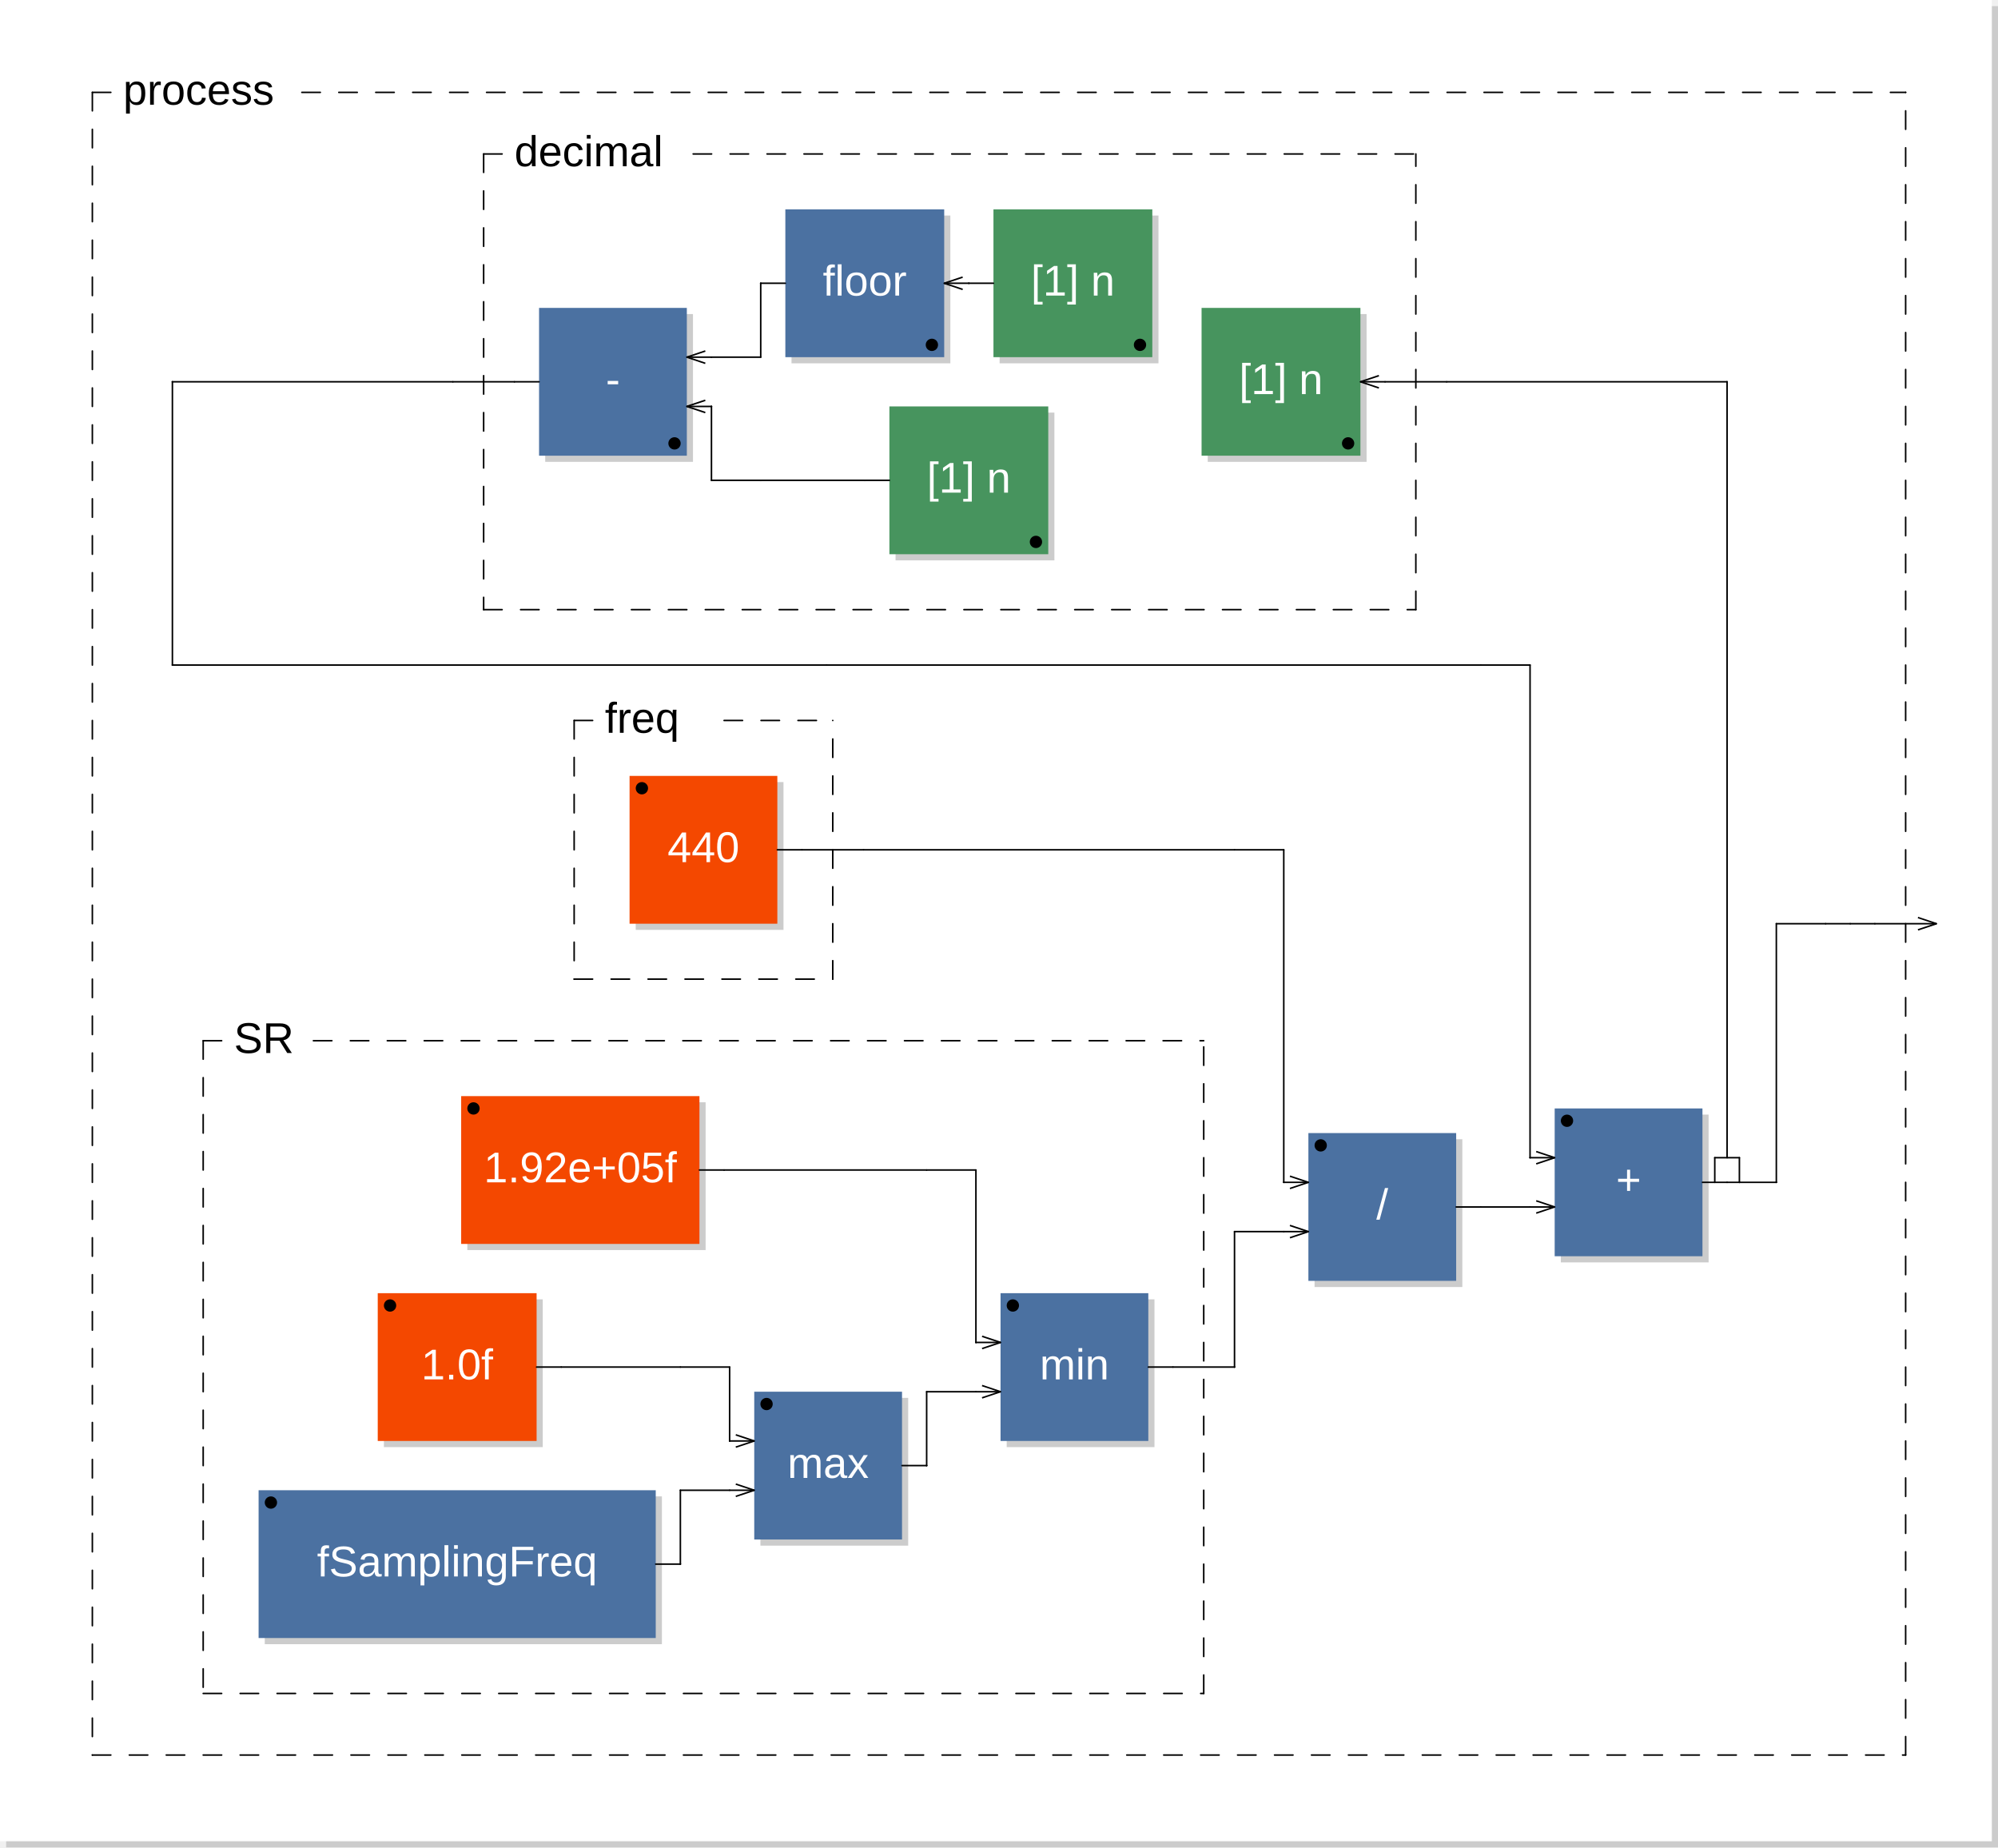
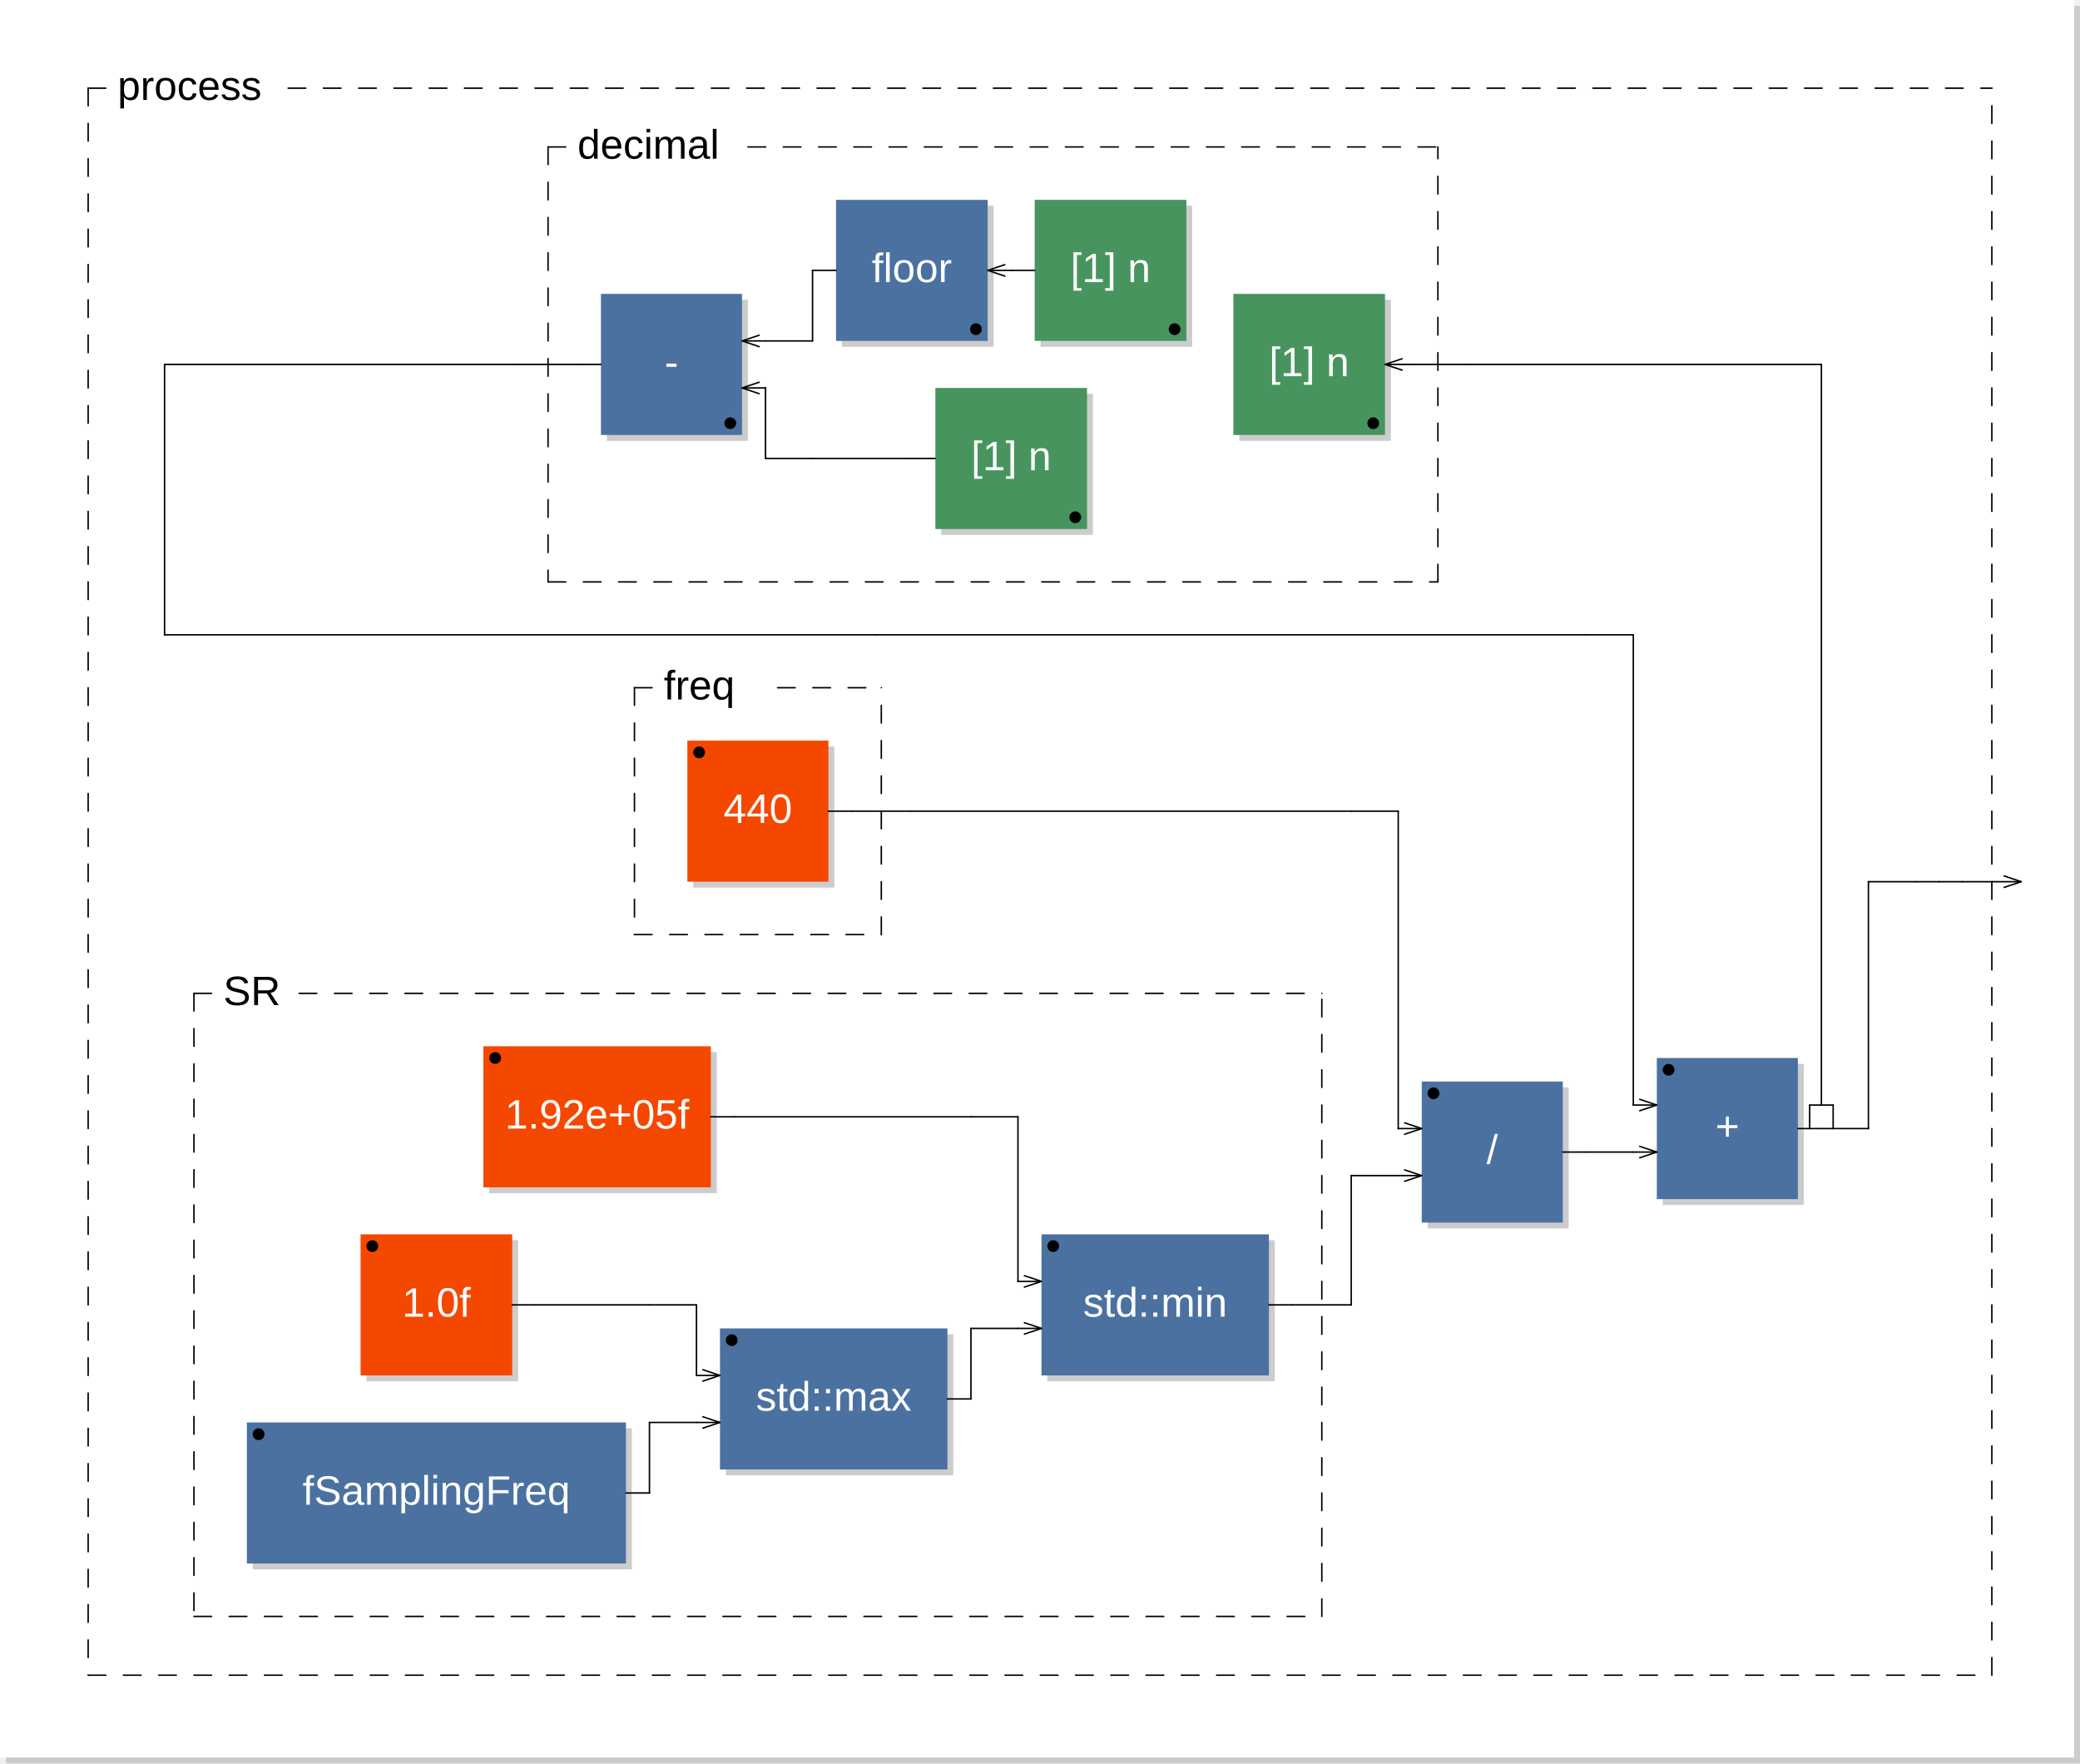
- <svg xmlns="http://www.w3.org/2000/svg" viewBox="0 0 324.5 300" width="162.25mm" height="150mm" version="1.1">
-   <rect x="1" y="1" width="323.5" height="299" rx="0" ry="0" style="stroke:none;fill:#cccccc;" />
-   <rect x="0" y="0" width="323.5" height="299" rx="0" ry="0" style="stroke:none;fill:#ffffff;" />
+ <svg xmlns="http://www.w3.org/2000/svg" viewBox="0 0 353.9 300" width="176.95mm" height="150mm" version="1.1">
+   <rect x="1" y="1" width="352.9" height="299" rx="0" ry="0" style="stroke:none;fill:#cccccc;" />
+   <rect x="0" y="0" width="352.9" height="299" rx="0" ry="0" style="stroke:none;fill:#ffffff;" />
  <text x="10" y="7" font-family="Arial" font-size="7" />
-   <rect x="103.25" y="127" width="24" height="24" rx="0" ry="0" style="stroke:none;fill:#cccccc;" />
-   <rect x="102.25" y="126" width="24" height="24" rx="0" ry="0" style="stroke:none;fill:#f44800;" />
-   <text x="114.25" y="140" font-family="Arial" font-size="7" text-anchor="middle" fill="#FFFFFF">440</text>
-   <circle cx="104.25" cy="128" r="1" />
-   <line x1="93.25" y1="117" x2="93.25" y2="159" style="stroke: black; stroke-linecap:round; stroke-width:0.25; stroke-dasharray:3,3;" />
-   <line x1="93.25" y1="159" x2="135.25" y2="159" style="stroke: black; stroke-linecap:round; stroke-width:0.25; stroke-dasharray:3,3;" />
-   <line x1="135.25" y1="159" x2="135.25" y2="117" style="stroke: black; stroke-linecap:round; stroke-width:0.25; stroke-dasharray:3,3;" />
-   <line x1="93.25" y1="117" x2="98.25" y2="117" style="stroke: black; stroke-linecap:round; stroke-width:0.25; stroke-dasharray:3,3;" />
-   <line x1="117.6" y1="117" x2="135.25" y2="117" style="stroke: black; stroke-linecap:round; stroke-width:0.25; stroke-dasharray:3,3;" />
-   <text x="98.25" y="119" font-family="Arial" font-size="7">freq</text>
-   <rect x="75.9" y="179" width="38.7" height="24" rx="0" ry="0" style="stroke:none;fill:#cccccc;" />
-   <rect x="74.9" y="178" width="38.7" height="24" rx="0" ry="0" style="stroke:none;fill:#f44800;" />
-   <text x="94.25" y="192" font-family="Arial" font-size="7" text-anchor="middle" fill="#FFFFFF">1.92e+05f</text>
-   <circle cx="76.9" cy="180" r="1" />
+   <rect x="117.95" y="127" width="24" height="24" rx="0" ry="0" style="stroke:none;fill:#cccccc;" />
+   <rect x="116.95" y="126" width="24" height="24" rx="0" ry="0" style="stroke:none;fill:#f44800;" />
+   <text x="128.95" y="140" font-family="Arial" font-size="7" text-anchor="middle" fill="#FFFFFF">440</text>
+   <circle cx="118.95" cy="128" r="1" />
+   <line x1="107.95" y1="117" x2="107.95" y2="159" style="stroke: black; stroke-linecap:round; stroke-width:0.25; stroke-dasharray:3,3;" />
+   <line x1="107.95" y1="159" x2="149.95" y2="159" style="stroke: black; stroke-linecap:round; stroke-width:0.25; stroke-dasharray:3,3;" />
+   <line x1="149.95" y1="159" x2="149.95" y2="117" style="stroke: black; stroke-linecap:round; stroke-width:0.25; stroke-dasharray:3,3;" />
+   <line x1="107.95" y1="117" x2="112.95" y2="117" style="stroke: black; stroke-linecap:round; stroke-width:0.25; stroke-dasharray:3,3;" />
+   <line x1="132.3" y1="117" x2="149.95" y2="117" style="stroke: black; stroke-linecap:round; stroke-width:0.25; stroke-dasharray:3,3;" />
+   <text x="112.95" y="119" font-family="Arial" font-size="7">freq</text>
+   <rect x="83.25" y="179" width="38.7" height="24" rx="0" ry="0" style="stroke:none;fill:#cccccc;" />
+   <rect x="82.25" y="178" width="38.7" height="24" rx="0" ry="0" style="stroke:none;fill:#f44800;" />
+   <text x="101.6" y="192" font-family="Arial" font-size="7" text-anchor="middle" fill="#FFFFFF">1.92e+05f</text>
+   <circle cx="84.25" cy="180" r="1" />
  <rect x="62.35" y="211" width="25.8" height="24" rx="0" ry="0" style="stroke:none;fill:#cccccc;" />
  <rect x="61.35" y="210" width="25.8" height="24" rx="0" ry="0" style="stroke:none;fill:#f44800;" />
  <text x="74.25" y="224" font-family="Arial" font-size="7" text-anchor="middle" fill="#FFFFFF">1.0f</text>
  <circle cx="63.35" cy="212" r="1" />
  <rect x="43" y="243" width="64.5" height="24" rx="0" ry="0" style="stroke:none;fill:#cccccc;" />
  <rect x="42" y="242" width="64.5" height="24" rx="0" ry="0" style="stroke:none;fill:#4B71A1;" />
  <text x="74.25" y="256" font-family="Arial" font-size="7" text-anchor="middle" fill="#FFFFFF">fSamplingFreq</text>
  <circle cx="44" cy="244" r="1" />
-   <rect x="123.5" y="227" width="24" height="24" rx="0" ry="0" style="stroke:none;fill:#cccccc;" />
-   <rect x="122.5" y="226" width="24" height="24" rx="0" ry="0" style="stroke:none;fill:#4B71A1;" />
-   <text x="134.5" y="240" font-family="Arial" font-size="7" text-anchor="middle" fill="#FFFFFF">max</text>
+   <rect x="123.5" y="227" width="38.7" height="24" rx="0" ry="0" style="stroke:none;fill:#cccccc;" />
+   <rect x="122.5" y="226" width="38.7" height="24" rx="0" ry="0" style="stroke:none;fill:#4B71A1;" />
+   <text x="141.85" y="240" font-family="Arial" font-size="7" text-anchor="middle" fill="#FFFFFF">std::max</text>
  <circle cx="124.5" cy="228" r="1" />
  <line x1="119.5" y1="233" x2="122.5" y2="234" transform="rotate(0,122.5,234)" style="stroke: black; stroke-width:0.25;" />
  <line x1="119.5" y1="235" x2="122.5" y2="234" transform="rotate(0,122.5,234)" style="stroke: black; stroke-width:0.25;" />
  <line x1="119.5" y1="241" x2="122.5" y2="242" transform="rotate(0,122.5,242)" style="stroke: black; stroke-width:0.25;" />
  <line x1="119.5" y1="243" x2="122.5" y2="242" transform="rotate(0,122.5,242)" style="stroke: black; stroke-width:0.25;" />
-   <rect x="163.5" y="211" width="24" height="24" rx="0" ry="0" style="stroke:none;fill:#cccccc;" />
-   <rect x="162.5" y="210" width="24" height="24" rx="0" ry="0" style="stroke:none;fill:#4B71A1;" />
-   <text x="174.5" y="224" font-family="Arial" font-size="7" text-anchor="middle" fill="#FFFFFF">min</text>
-   <circle cx="164.5" cy="212" r="1" />
-   <line x1="159.5" y1="217" x2="162.5" y2="218" transform="rotate(0,162.5,218)" style="stroke: black; stroke-width:0.25;" />
-   <line x1="159.5" y1="219" x2="162.5" y2="218" transform="rotate(0,162.5,218)" style="stroke: black; stroke-width:0.25;" />
-   <line x1="159.5" y1="225" x2="162.5" y2="226" transform="rotate(0,162.5,226)" style="stroke: black; stroke-width:0.25;" />
-   <line x1="159.5" y1="227" x2="162.5" y2="226" transform="rotate(0,162.5,226)" style="stroke: black; stroke-width:0.25;" />
+   <rect x="178.2" y="211" width="38.7" height="24" rx="0" ry="0" style="stroke:none;fill:#cccccc;" />
+   <rect x="177.2" y="210" width="38.7" height="24" rx="0" ry="0" style="stroke:none;fill:#4B71A1;" />
+   <text x="196.55" y="224" font-family="Arial" font-size="7" text-anchor="middle" fill="#FFFFFF">std::min</text>
+   <circle cx="179.2" cy="212" r="1" />
+   <line x1="174.2" y1="217" x2="177.2" y2="218" transform="rotate(0,177.2,218)" style="stroke: black; stroke-width:0.25;" />
+   <line x1="174.2" y1="219" x2="177.2" y2="218" transform="rotate(0,177.2,218)" style="stroke: black; stroke-width:0.25;" />
+   <line x1="174.2" y1="225" x2="177.2" y2="226" transform="rotate(0,177.2,226)" style="stroke: black; stroke-width:0.25;" />
+   <line x1="174.2" y1="227" x2="177.2" y2="226" transform="rotate(0,177.2,226)" style="stroke: black; stroke-width:0.25;" />
  <line x1="33" y1="169" x2="33" y2="275" style="stroke: black; stroke-linecap:round; stroke-width:0.25; stroke-dasharray:3,3;" />
-   <line x1="33" y1="275" x2="195.5" y2="275" style="stroke: black; stroke-linecap:round; stroke-width:0.25; stroke-dasharray:3,3;" />
-   <line x1="195.5" y1="275" x2="195.5" y2="169" style="stroke: black; stroke-linecap:round; stroke-width:0.25; stroke-dasharray:3,3;" />
+   <line x1="33" y1="275" x2="224.9" y2="275" style="stroke: black; stroke-linecap:round; stroke-width:0.25; stroke-dasharray:3,3;" />
+   <line x1="224.9" y1="275" x2="224.9" y2="169" style="stroke: black; stroke-linecap:round; stroke-width:0.25; stroke-dasharray:3,3;" />
  <line x1="33" y1="169" x2="38" y2="169" style="stroke: black; stroke-linecap:round; stroke-width:0.25; stroke-dasharray:3,3;" />
-   <line x1="50.9" y1="169" x2="195.5" y2="169" style="stroke: black; stroke-linecap:round; stroke-width:0.25; stroke-dasharray:3,3;" />
+   <line x1="50.9" y1="169" x2="224.9" y2="169" style="stroke: black; stroke-linecap:round; stroke-width:0.25; stroke-dasharray:3,3;" />
  <text x="38" y="171" font-family="Arial" font-size="7">SR</text>
-   <rect x="213.5" y="185" width="24" height="24" rx="0" ry="0" style="stroke:none;fill:#cccccc;" />
-   <rect x="212.5" y="184" width="24" height="24" rx="0" ry="0" style="stroke:none;fill:#4B71A1;" />
-   <text x="224.5" y="198" font-family="Arial" font-size="7" text-anchor="middle" fill="#FFFFFF">/</text>
-   <circle cx="214.5" cy="186" r="1" />
-   <line x1="209.5" y1="191" x2="212.5" y2="192" transform="rotate(0,212.5,192)" style="stroke: black; stroke-width:0.25;" />
-   <line x1="209.5" y1="193" x2="212.5" y2="192" transform="rotate(0,212.5,192)" style="stroke: black; stroke-width:0.25;" />
-   <line x1="209.5" y1="199" x2="212.5" y2="200" transform="rotate(0,212.5,200)" style="stroke: black; stroke-width:0.25;" />
-   <line x1="209.5" y1="201" x2="212.5" y2="200" transform="rotate(0,212.5,200)" style="stroke: black; stroke-width:0.25;" />
-   <rect x="253.5" y="181" width="24" height="24" rx="0" ry="0" style="stroke:none;fill:#cccccc;" />
-   <rect x="252.5" y="180" width="24" height="24" rx="0" ry="0" style="stroke:none;fill:#4B71A1;" />
-   <text x="264.5" y="194" font-family="Arial" font-size="7" text-anchor="middle" fill="#FFFFFF">+</text>
-   <circle cx="254.5" cy="182" r="1" />
-   <line x1="249.5" y1="187" x2="252.5" y2="188" transform="rotate(0,252.5,188)" style="stroke: black; stroke-width:0.25;" />
-   <line x1="249.5" y1="189" x2="252.5" y2="188" transform="rotate(0,252.5,188)" style="stroke: black; stroke-width:0.25;" />
-   <line x1="249.5" y1="195" x2="252.5" y2="196" transform="rotate(0,252.5,196)" style="stroke: black; stroke-width:0.25;" />
-   <line x1="249.5" y1="197" x2="252.5" y2="196" transform="rotate(0,252.5,196)" style="stroke: black; stroke-width:0.25;" />
-   <rect x="196.15" y="51" width="25.8" height="24" rx="0" ry="0" style="stroke:none;fill:#cccccc;" />
-   <rect x="195.15" y="50" width="25.8" height="24" rx="0" ry="0" style="stroke:none;fill:#47945E;" />
-   <text x="208.05" y="64" font-family="Arial" font-size="7" text-anchor="middle" fill="#FFFFFF">[1] n</text>
-   <circle cx="218.95" cy="72" r="1" />
-   <line x1="223.95" y1="61" x2="220.95" y2="62" transform="rotate(0,220.95,62)" style="stroke: black; stroke-width:0.25;" />
-   <line x1="223.95" y1="63" x2="220.95" y2="62" transform="rotate(0,220.95,62)" style="stroke: black; stroke-width:0.25;" />
-   <rect x="145.45" y="67" width="25.8" height="24" rx="0" ry="0" style="stroke:none;fill:#cccccc;" />
-   <rect x="144.45" y="66" width="25.8" height="24" rx="0" ry="0" style="stroke:none;fill:#47945E;" />
-   <text x="157.35" y="80" font-family="Arial" font-size="7" text-anchor="middle" fill="#FFFFFF">[1] n</text>
-   <circle cx="168.25" cy="88" r="1" />
-   <rect x="162.35" y="35" width="25.8" height="24" rx="0" ry="0" style="stroke:none;fill:#cccccc;" />
-   <rect x="161.35" y="34" width="25.8" height="24" rx="0" ry="0" style="stroke:none;fill:#47945E;" />
-   <text x="174.25" y="48" font-family="Arial" font-size="7" text-anchor="middle" fill="#FFFFFF">[1] n</text>
-   <circle cx="185.15" cy="56" r="1" />
-   <rect x="128.55" y="35" width="25.8" height="24" rx="0" ry="0" style="stroke:none;fill:#cccccc;" />
-   <rect x="127.55" y="34" width="25.8" height="24" rx="0" ry="0" style="stroke:none;fill:#4B71A1;" />
-   <text x="140.45" y="48" font-family="Arial" font-size="7" text-anchor="middle" fill="#FFFFFF">floor</text>
-   <circle cx="151.35" cy="56" r="1" />
-   <line x1="156.35" y1="45" x2="153.35" y2="46" transform="rotate(0,153.35,46)" style="stroke: black; stroke-width:0.25;" />
-   <line x1="156.35" y1="47" x2="153.35" y2="46" transform="rotate(0,153.35,46)" style="stroke: black; stroke-width:0.25;" />
-   <rect x="88.55" y="51" width="24" height="24" rx="0" ry="0" style="stroke:none;fill:#cccccc;" />
-   <rect x="87.55" y="50" width="24" height="24" rx="0" ry="0" style="stroke:none;fill:#4B71A1;" />
-   <text x="99.55" y="64" font-family="Arial" font-size="7" text-anchor="middle" fill="#FFFFFF">-</text>
-   <circle cx="109.55" cy="72" r="1" />
-   <line x1="114.55" y1="65" x2="111.55" y2="66" transform="rotate(0,111.55,66)" style="stroke: black; stroke-width:0.25;" />
-   <line x1="114.55" y1="67" x2="111.55" y2="66" transform="rotate(0,111.55,66)" style="stroke: black; stroke-width:0.25;" />
-   <line x1="114.55" y1="57" x2="111.55" y2="58" transform="rotate(0,111.55,58)" style="stroke: black; stroke-width:0.25;" />
-   <line x1="114.55" y1="59" x2="111.55" y2="58" transform="rotate(0,111.55,58)" style="stroke: black; stroke-width:0.25;" />
-   <line x1="78.55" y1="25" x2="78.55" y2="99" style="stroke: black; stroke-linecap:round; stroke-width:0.25; stroke-dasharray:3,3;" />
-   <line x1="78.55" y1="99" x2="229.95" y2="99" style="stroke: black; stroke-linecap:round; stroke-width:0.25; stroke-dasharray:3,3;" />
-   <line x1="229.95" y1="99" x2="229.95" y2="25" style="stroke: black; stroke-linecap:round; stroke-width:0.25; stroke-dasharray:3,3;" />
-   <line x1="78.55" y1="25" x2="83.55" y2="25" style="stroke: black; stroke-linecap:round; stroke-width:0.25; stroke-dasharray:3,3;" />
-   <line x1="112.575" y1="25" x2="229.95" y2="25" style="stroke: black; stroke-linecap:round; stroke-width:0.25; stroke-dasharray:3,3;" />
-   <text x="83.55" y="27" font-family="Arial" font-size="7">decimal</text>
-   <line x1="278.5" y1="192" x2="278.5" y2="188" style="stroke:black; stroke-linecap:round; stroke-width:0.25;" />
-   <line x1="278.5" y1="188" x2="282.5" y2="188" style="stroke:black; stroke-linecap:round; stroke-width:0.25;" />
-   <line x1="282.5" y1="188" x2="282.5" y2="192" style="stroke:black; stroke-linecap:round; stroke-width:0.25;" />
+   <rect x="242.9" y="185" width="24" height="24" rx="0" ry="0" style="stroke:none;fill:#cccccc;" />
+   <rect x="241.9" y="184" width="24" height="24" rx="0" ry="0" style="stroke:none;fill:#4B71A1;" />
+   <text x="253.9" y="198" font-family="Arial" font-size="7" text-anchor="middle" fill="#FFFFFF">/</text>
+   <circle cx="243.9" cy="186" r="1" />
+   <line x1="238.9" y1="191" x2="241.9" y2="192" transform="rotate(0,241.9,192)" style="stroke: black; stroke-width:0.25;" />
+   <line x1="238.9" y1="193" x2="241.9" y2="192" transform="rotate(0,241.9,192)" style="stroke: black; stroke-width:0.25;" />
+   <line x1="238.9" y1="199" x2="241.9" y2="200" transform="rotate(0,241.9,200)" style="stroke: black; stroke-width:0.25;" />
+   <line x1="238.9" y1="201" x2="241.9" y2="200" transform="rotate(0,241.9,200)" style="stroke: black; stroke-width:0.25;" />
+   <rect x="282.9" y="181" width="24" height="24" rx="0" ry="0" style="stroke:none;fill:#cccccc;" />
+   <rect x="281.9" y="180" width="24" height="24" rx="0" ry="0" style="stroke:none;fill:#4B71A1;" />
+   <text x="293.9" y="194" font-family="Arial" font-size="7" text-anchor="middle" fill="#FFFFFF">+</text>
+   <circle cx="283.9" cy="182" r="1" />
+   <line x1="278.9" y1="187" x2="281.9" y2="188" transform="rotate(0,281.9,188)" style="stroke: black; stroke-width:0.25;" />
+   <line x1="278.9" y1="189" x2="281.9" y2="188" transform="rotate(0,281.9,188)" style="stroke: black; stroke-width:0.25;" />
+   <line x1="278.9" y1="195" x2="281.9" y2="196" transform="rotate(0,281.9,196)" style="stroke: black; stroke-width:0.25;" />
+   <line x1="278.9" y1="197" x2="281.9" y2="196" transform="rotate(0,281.9,196)" style="stroke: black; stroke-width:0.25;" />
+   <rect x="210.85" y="51" width="25.8" height="24" rx="0" ry="0" style="stroke:none;fill:#cccccc;" />
+   <rect x="209.85" y="50" width="25.8" height="24" rx="0" ry="0" style="stroke:none;fill:#47945E;" />
+   <text x="222.75" y="64" font-family="Arial" font-size="7" text-anchor="middle" fill="#FFFFFF">[1] n</text>
+   <circle cx="233.65" cy="72" r="1" />
+   <line x1="238.65" y1="61" x2="235.65" y2="62" transform="rotate(0,235.65,62)" style="stroke: black; stroke-width:0.25;" />
+   <line x1="238.65" y1="63" x2="235.65" y2="62" transform="rotate(0,235.65,62)" style="stroke: black; stroke-width:0.25;" />
+   <rect x="160.15" y="67" width="25.8" height="24" rx="0" ry="0" style="stroke:none;fill:#cccccc;" />
+   <rect x="159.15" y="66" width="25.8" height="24" rx="0" ry="0" style="stroke:none;fill:#47945E;" />
+   <text x="172.05" y="80" font-family="Arial" font-size="7" text-anchor="middle" fill="#FFFFFF">[1] n</text>
+   <circle cx="182.95" cy="88" r="1" />
+   <rect x="177.05" y="35" width="25.8" height="24" rx="0" ry="0" style="stroke:none;fill:#cccccc;" />
+   <rect x="176.05" y="34" width="25.8" height="24" rx="0" ry="0" style="stroke:none;fill:#47945E;" />
+   <text x="188.95" y="48" font-family="Arial" font-size="7" text-anchor="middle" fill="#FFFFFF">[1] n</text>
+   <circle cx="199.85" cy="56" r="1" />
+   <rect x="143.25" y="35" width="25.8" height="24" rx="0" ry="0" style="stroke:none;fill:#cccccc;" />
+   <rect x="142.25" y="34" width="25.8" height="24" rx="0" ry="0" style="stroke:none;fill:#4B71A1;" />
+   <text x="155.15" y="48" font-family="Arial" font-size="7" text-anchor="middle" fill="#FFFFFF">floor</text>
+   <circle cx="166.05" cy="56" r="1" />
+   <line x1="171.05" y1="45" x2="168.05" y2="46" transform="rotate(0,168.05,46)" style="stroke: black; stroke-width:0.25;" />
+   <line x1="171.05" y1="47" x2="168.05" y2="46" transform="rotate(0,168.05,46)" style="stroke: black; stroke-width:0.25;" />
+   <rect x="103.25" y="51" width="24" height="24" rx="0" ry="0" style="stroke:none;fill:#cccccc;" />
+   <rect x="102.25" y="50" width="24" height="24" rx="0" ry="0" style="stroke:none;fill:#4B71A1;" />
+   <text x="114.25" y="64" font-family="Arial" font-size="7" text-anchor="middle" fill="#FFFFFF">-</text>
+   <circle cx="124.25" cy="72" r="1" />
+   <line x1="129.25" y1="65" x2="126.25" y2="66" transform="rotate(0,126.25,66)" style="stroke: black; stroke-width:0.25;" />
+   <line x1="129.25" y1="67" x2="126.25" y2="66" transform="rotate(0,126.25,66)" style="stroke: black; stroke-width:0.25;" />
+   <line x1="129.25" y1="57" x2="126.25" y2="58" transform="rotate(0,126.25,58)" style="stroke: black; stroke-width:0.25;" />
+   <line x1="129.25" y1="59" x2="126.25" y2="58" transform="rotate(0,126.25,58)" style="stroke: black; stroke-width:0.25;" />
+   <line x1="93.25" y1="25" x2="93.25" y2="99" style="stroke: black; stroke-linecap:round; stroke-width:0.25; stroke-dasharray:3,3;" />
+   <line x1="93.25" y1="99" x2="244.65" y2="99" style="stroke: black; stroke-linecap:round; stroke-width:0.25; stroke-dasharray:3,3;" />
+   <line x1="244.65" y1="99" x2="244.65" y2="25" style="stroke: black; stroke-linecap:round; stroke-width:0.25; stroke-dasharray:3,3;" />
+   <line x1="93.25" y1="25" x2="98.25" y2="25" style="stroke: black; stroke-linecap:round; stroke-width:0.25; stroke-dasharray:3,3;" />
+   <line x1="127.275" y1="25" x2="244.65" y2="25" style="stroke: black; stroke-linecap:round; stroke-width:0.25; stroke-dasharray:3,3;" />
+   <text x="98.25" y="27" font-family="Arial" font-size="7">decimal</text>
+   <line x1="307.9" y1="192" x2="307.9" y2="188" style="stroke:black; stroke-linecap:round; stroke-width:0.25;" />
+   <line x1="307.9" y1="188" x2="311.9" y2="188" style="stroke:black; stroke-linecap:round; stroke-width:0.25;" />
+   <line x1="311.9" y1="188" x2="311.9" y2="192" style="stroke:black; stroke-linecap:round; stroke-width:0.25;" />
  <line x1="15" y1="15" x2="15" y2="285" style="stroke: black; stroke-linecap:round; stroke-width:0.25; stroke-dasharray:3,3;" />
-   <line x1="15" y1="285" x2="309.5" y2="285" style="stroke: black; stroke-linecap:round; stroke-width:0.25; stroke-dasharray:3,3;" />
-   <line x1="309.5" y1="285" x2="309.5" y2="15" style="stroke: black; stroke-linecap:round; stroke-width:0.25; stroke-dasharray:3,3;" />
+   <line x1="15" y1="285" x2="338.9" y2="285" style="stroke: black; stroke-linecap:round; stroke-width:0.25; stroke-dasharray:3,3;" />
+   <line x1="338.9" y1="285" x2="338.9" y2="15" style="stroke: black; stroke-linecap:round; stroke-width:0.25; stroke-dasharray:3,3;" />
  <line x1="15" y1="15" x2="20" y2="15" style="stroke: black; stroke-linecap:round; stroke-width:0.25; stroke-dasharray:3,3;" />
-   <line x1="49.025" y1="15" x2="309.5" y2="15" style="stroke: black; stroke-linecap:round; stroke-width:0.25; stroke-dasharray:3,3;" />
+   <line x1="49.025" y1="15" x2="338.9" y2="15" style="stroke: black; stroke-linecap:round; stroke-width:0.25; stroke-dasharray:3,3;" />
  <text x="20" y="17" font-family="Arial" font-size="7">process</text>
-   <line x1="311.5" y1="149" x2="314.5" y2="150" transform="rotate(0,314.5,150)" style="stroke: black; stroke-width:0.25;" />
-   <line x1="311.5" y1="151" x2="314.5" y2="150" transform="rotate(0,314.5,150)" style="stroke: black; stroke-width:0.25;" />
+   <line x1="340.9" y1="149" x2="343.9" y2="150" transform="rotate(0,343.9,150)" style="stroke: black; stroke-width:0.25;" />
+   <line x1="340.9" y1="151" x2="343.9" y2="150" transform="rotate(0,343.9,150)" style="stroke: black; stroke-width:0.25;" />
  <line x1="28" y1="62" x2="28" y2="62" style="stroke:black; stroke-linecap:round; stroke-width:0.25;" />
  <line x1="28" y1="62" x2="28" y2="108" style="stroke:black; stroke-linecap:round; stroke-width:0.25;" />
  <line x1="28" y1="108" x2="28" y2="108" style="stroke:black; stroke-linecap:round; stroke-width:0.25;" />
-   <line x1="28" y1="108" x2="134.25" y2="108" style="stroke:black; stroke-linecap:round; stroke-width:0.25;" />
-   <line x1="73.55" y1="62" x2="28" y2="62" style="stroke:black; stroke-linecap:round; stroke-width:0.25;" />
-   <line x1="83.55" y1="62" x2="73.55" y2="62" style="stroke:black; stroke-linecap:round; stroke-width:0.25;" />
+   <line x1="28" y1="108" x2="148.95" y2="108" style="stroke:black; stroke-linecap:round; stroke-width:0.25;" />
  <line x1="87.15" y1="222" x2="91.15" y2="222" style="stroke:black; stroke-linecap:round; stroke-width:0.25;" />
-   <line x1="87.55" y1="62" x2="83.55" y2="62" style="stroke:black; stroke-linecap:round; stroke-width:0.25;" />
+   <line x1="88.25" y1="62" x2="28" y2="62" style="stroke:black; stroke-linecap:round; stroke-width:0.25;" />
  <line x1="91.15" y1="222" x2="110.5" y2="222" style="stroke:black; stroke-linecap:round; stroke-width:0.25;" />
+   <line x1="98.25" y1="62" x2="88.25" y2="62" style="stroke:black; stroke-linecap:round; stroke-width:0.25;" />
+   <line x1="102.25" y1="62" x2="98.25" y2="62" style="stroke:black; stroke-linecap:round; stroke-width:0.25;" />
  <line x1="106.5" y1="254" x2="110.5" y2="254" style="stroke:black; stroke-linecap:round; stroke-width:0.25;" />
  <line x1="110.5" y1="222" x2="118.5" y2="222" style="stroke:black; stroke-linecap:round; stroke-width:0.25;" />
  <line x1="110.5" y1="242" x2="118.5" y2="242" style="stroke:black; stroke-linecap:round; stroke-width:0.25;" />
  <line x1="110.5" y1="254" x2="110.5" y2="242" style="stroke:black; stroke-linecap:round; stroke-width:0.25;" />
  <line x1="110.5" y1="254" x2="110.5" y2="254" style="stroke:black; stroke-linecap:round; stroke-width:0.25;" />
-   <line x1="113.6" y1="190" x2="117.6" y2="190" style="stroke:black; stroke-linecap:round; stroke-width:0.25;" />
-   <line x1="115.55" y1="58" x2="111.55" y2="58" style="stroke:black; stroke-linecap:round; stroke-width:0.25;" />
-   <line x1="115.55" y1="66" x2="111.55" y2="66" style="stroke:black; stroke-linecap:round; stroke-width:0.25;" />
-   <line x1="115.55" y1="66" x2="115.55" y2="66" style="stroke:black; stroke-linecap:round; stroke-width:0.25;" />
-   <line x1="115.55" y1="78" x2="115.55" y2="66" style="stroke:black; stroke-linecap:round; stroke-width:0.25;" />
-   <line x1="117.6" y1="190" x2="150.5" y2="190" style="stroke:black; stroke-linecap:round; stroke-width:0.25;" />
  <line x1="118.5" y1="222" x2="118.5" y2="234" style="stroke:black; stroke-linecap:round; stroke-width:0.25;" />
  <line x1="118.5" y1="234" x2="118.5" y2="234" style="stroke:black; stroke-linecap:round; stroke-width:0.25;" />
  <line x1="118.5" y1="234" x2="122.5" y2="234" style="stroke:black; stroke-linecap:round; stroke-width:0.25;" />
  <line x1="118.5" y1="242" x2="122.5" y2="242" style="stroke:black; stroke-linecap:round; stroke-width:0.25;" />
-   <line x1="123.55" y1="46" x2="123.55" y2="46" style="stroke:black; stroke-linecap:round; stroke-width:0.25;" />
-   <line x1="123.55" y1="46" x2="123.55" y2="58" style="stroke:black; stroke-linecap:round; stroke-width:0.25;" />
-   <line x1="123.55" y1="58" x2="115.55" y2="58" style="stroke:black; stroke-linecap:round; stroke-width:0.25;" />
-   <line x1="123.55" y1="78" x2="115.55" y2="78" style="stroke:black; stroke-linecap:round; stroke-width:0.25;" />
-   <line x1="126.25" y1="138" x2="130.25" y2="138" style="stroke:black; stroke-linecap:round; stroke-width:0.25;" />
-   <line x1="127.55" y1="46" x2="123.55" y2="46" style="stroke:black; stroke-linecap:round; stroke-width:0.25;" />
-   <line x1="130.25" y1="138" x2="140.25" y2="138" style="stroke:black; stroke-linecap:round; stroke-width:0.25;" />
-   <line x1="134.25" y1="108" x2="240.5" y2="108" style="stroke:black; stroke-linecap:round; stroke-width:0.25;" />
-   <line x1="140.25" y1="138" x2="200.5" y2="138" style="stroke:black; stroke-linecap:round; stroke-width:0.25;" />
-   <line x1="140.45" y1="78" x2="123.55" y2="78" style="stroke:black; stroke-linecap:round; stroke-width:0.25;" />
-   <line x1="144.45" y1="78" x2="140.45" y2="78" style="stroke:black; stroke-linecap:round; stroke-width:0.25;" />
-   <line x1="146.5" y1="238" x2="150.5" y2="238" style="stroke:black; stroke-linecap:round; stroke-width:0.25;" />
-   <line x1="150.5" y1="190" x2="158.5" y2="190" style="stroke:black; stroke-linecap:round; stroke-width:0.25;" />
-   <line x1="150.5" y1="226" x2="158.5" y2="226" style="stroke:black; stroke-linecap:round; stroke-width:0.25;" />
-   <line x1="150.5" y1="238" x2="150.5" y2="226" style="stroke:black; stroke-linecap:round; stroke-width:0.25;" />
-   <line x1="150.5" y1="238" x2="150.5" y2="238" style="stroke:black; stroke-linecap:round; stroke-width:0.25;" />
-   <line x1="157.35" y1="46" x2="153.35" y2="46" style="stroke:black; stroke-linecap:round; stroke-width:0.25;" />
-   <line x1="157.35" y1="46" x2="157.35" y2="46" style="stroke:black; stroke-linecap:round; stroke-width:0.25;" />
-   <line x1="158.5" y1="190" x2="158.5" y2="218" style="stroke:black; stroke-linecap:round; stroke-width:0.25;" />
-   <line x1="158.5" y1="218" x2="158.5" y2="218" style="stroke:black; stroke-linecap:round; stroke-width:0.25;" />
-   <line x1="158.5" y1="218" x2="162.5" y2="218" style="stroke:black; stroke-linecap:round; stroke-width:0.25;" />
-   <line x1="158.5" y1="226" x2="162.5" y2="226" style="stroke:black; stroke-linecap:round; stroke-width:0.25;" />
-   <line x1="161.35" y1="46" x2="157.35" y2="46" style="stroke:black; stroke-linecap:round; stroke-width:0.25;" />
-   <line x1="186.5" y1="222" x2="190.5" y2="222" style="stroke:black; stroke-linecap:round; stroke-width:0.25;" />
-   <line x1="190.5" y1="222" x2="200.5" y2="222" style="stroke:black; stroke-linecap:round; stroke-width:0.25;" />
-   <line x1="200.5" y1="138" x2="208.5" y2="138" style="stroke:black; stroke-linecap:round; stroke-width:0.25;" />
-   <line x1="200.5" y1="200" x2="208.5" y2="200" style="stroke:black; stroke-linecap:round; stroke-width:0.25;" />
-   <line x1="200.5" y1="222" x2="200.5" y2="200" style="stroke:black; stroke-linecap:round; stroke-width:0.25;" />
-   <line x1="200.5" y1="222" x2="200.5" y2="222" style="stroke:black; stroke-linecap:round; stroke-width:0.25;" />
-   <line x1="208.5" y1="138" x2="208.5" y2="192" style="stroke:black; stroke-linecap:round; stroke-width:0.25;" />
-   <line x1="208.5" y1="192" x2="208.5" y2="192" style="stroke:black; stroke-linecap:round; stroke-width:0.25;" />
-   <line x1="208.5" y1="192" x2="212.5" y2="192" style="stroke:black; stroke-linecap:round; stroke-width:0.25;" />
-   <line x1="208.5" y1="200" x2="212.5" y2="200" style="stroke:black; stroke-linecap:round; stroke-width:0.25;" />
-   <line x1="224.95" y1="62" x2="220.95" y2="62" style="stroke:black; stroke-linecap:round; stroke-width:0.25;" />
-   <line x1="234.95" y1="62" x2="224.95" y2="62" style="stroke:black; stroke-linecap:round; stroke-width:0.25;" />
-   <line x1="236.5" y1="196" x2="240.5" y2="196" style="stroke:black; stroke-linecap:round; stroke-width:0.25;" />
-   <line x1="240.5" y1="108" x2="248.5" y2="108" style="stroke:black; stroke-linecap:round; stroke-width:0.25;" />
-   <line x1="240.5" y1="196" x2="248.5" y2="196" style="stroke:black; stroke-linecap:round; stroke-width:0.25;" />
-   <line x1="248.5" y1="108" x2="248.5" y2="188" style="stroke:black; stroke-linecap:round; stroke-width:0.25;" />
-   <line x1="248.5" y1="188" x2="248.5" y2="188" style="stroke:black; stroke-linecap:round; stroke-width:0.25;" />
-   <line x1="248.5" y1="188" x2="252.5" y2="188" style="stroke:black; stroke-linecap:round; stroke-width:0.25;" />
-   <line x1="248.5" y1="196" x2="252.5" y2="196" style="stroke:black; stroke-linecap:round; stroke-width:0.25;" />
-   <line x1="276.5" y1="192" x2="280.5" y2="192" style="stroke:black; stroke-linecap:round; stroke-width:0.25;" />
-   <line x1="280.5" y1="62" x2="234.95" y2="62" style="stroke:black; stroke-linecap:round; stroke-width:0.25;" />
-   <line x1="280.5" y1="62" x2="280.5" y2="62" style="stroke:black; stroke-linecap:round; stroke-width:0.25;" />
-   <line x1="280.5" y1="188" x2="280.5" y2="62" style="stroke:black; stroke-linecap:round; stroke-width:0.25;" />
-   <line x1="280.5" y1="192" x2="282.5" y2="192" style="stroke:black; stroke-linecap:round; stroke-width:0.25;" />
-   <line x1="282.5" y1="192" x2="288.5" y2="192" style="stroke:black; stroke-linecap:round; stroke-width:0.25;" />
-   <line x1="288.5" y1="150" x2="296.5" y2="150" style="stroke:black; stroke-linecap:round; stroke-width:0.25;" />
-   <line x1="288.5" y1="192" x2="288.5" y2="150" style="stroke:black; stroke-linecap:round; stroke-width:0.25;" />
-   <line x1="288.5" y1="192" x2="288.5" y2="192" style="stroke:black; stroke-linecap:round; stroke-width:0.25;" />
-   <line x1="296.5" y1="150" x2="300.5" y2="150" style="stroke:black; stroke-linecap:round; stroke-width:0.25;" />
-   <line x1="300.5" y1="150" x2="304.5" y2="150" style="stroke:black; stroke-linecap:round; stroke-width:0.25;" />
-   <line x1="304.5" y1="150" x2="314.5" y2="150" style="stroke:black; stroke-linecap:round; stroke-width:0.25;" />
+   <line x1="120.95" y1="190" x2="124.95" y2="190" style="stroke:black; stroke-linecap:round; stroke-width:0.25;" />
+   <line x1="124.95" y1="190" x2="165.2" y2="190" style="stroke:black; stroke-linecap:round; stroke-width:0.25;" />
+   <line x1="130.25" y1="58" x2="126.25" y2="58" style="stroke:black; stroke-linecap:round; stroke-width:0.25;" />
+   <line x1="130.25" y1="66" x2="126.25" y2="66" style="stroke:black; stroke-linecap:round; stroke-width:0.25;" />
+   <line x1="130.25" y1="66" x2="130.25" y2="66" style="stroke:black; stroke-linecap:round; stroke-width:0.25;" />
+   <line x1="130.25" y1="78" x2="130.25" y2="66" style="stroke:black; stroke-linecap:round; stroke-width:0.25;" />
+   <line x1="138.25" y1="46" x2="138.25" y2="46" style="stroke:black; stroke-linecap:round; stroke-width:0.25;" />
+   <line x1="138.25" y1="46" x2="138.25" y2="58" style="stroke:black; stroke-linecap:round; stroke-width:0.25;" />
+   <line x1="138.25" y1="58" x2="130.25" y2="58" style="stroke:black; stroke-linecap:round; stroke-width:0.25;" />
+   <line x1="138.25" y1="78" x2="130.25" y2="78" style="stroke:black; stroke-linecap:round; stroke-width:0.25;" />
+   <line x1="140.95" y1="138" x2="144.95" y2="138" style="stroke:black; stroke-linecap:round; stroke-width:0.25;" />
+   <line x1="142.25" y1="46" x2="138.25" y2="46" style="stroke:black; stroke-linecap:round; stroke-width:0.25;" />
+   <line x1="144.95" y1="138" x2="154.95" y2="138" style="stroke:black; stroke-linecap:round; stroke-width:0.25;" />
+   <line x1="148.95" y1="108" x2="269.9" y2="108" style="stroke:black; stroke-linecap:round; stroke-width:0.25;" />
+   <line x1="154.95" y1="138" x2="229.9" y2="138" style="stroke:black; stroke-linecap:round; stroke-width:0.25;" />
+   <line x1="155.15" y1="78" x2="138.25" y2="78" style="stroke:black; stroke-linecap:round; stroke-width:0.25;" />
+   <line x1="159.15" y1="78" x2="155.15" y2="78" style="stroke:black; stroke-linecap:round; stroke-width:0.25;" />
+   <line x1="161.2" y1="238" x2="165.2" y2="238" style="stroke:black; stroke-linecap:round; stroke-width:0.25;" />
+   <line x1="165.2" y1="190" x2="173.2" y2="190" style="stroke:black; stroke-linecap:round; stroke-width:0.25;" />
+   <line x1="165.2" y1="226" x2="173.2" y2="226" style="stroke:black; stroke-linecap:round; stroke-width:0.25;" />
+   <line x1="165.2" y1="238" x2="165.2" y2="226" style="stroke:black; stroke-linecap:round; stroke-width:0.25;" />
+   <line x1="165.2" y1="238" x2="165.2" y2="238" style="stroke:black; stroke-linecap:round; stroke-width:0.25;" />
+   <line x1="172.05" y1="46" x2="168.05" y2="46" style="stroke:black; stroke-linecap:round; stroke-width:0.25;" />
+   <line x1="172.05" y1="46" x2="172.05" y2="46" style="stroke:black; stroke-linecap:round; stroke-width:0.25;" />
+   <line x1="173.2" y1="190" x2="173.2" y2="218" style="stroke:black; stroke-linecap:round; stroke-width:0.25;" />
+   <line x1="173.2" y1="218" x2="173.2" y2="218" style="stroke:black; stroke-linecap:round; stroke-width:0.25;" />
+   <line x1="173.2" y1="218" x2="177.2" y2="218" style="stroke:black; stroke-linecap:round; stroke-width:0.25;" />
+   <line x1="173.2" y1="226" x2="177.2" y2="226" style="stroke:black; stroke-linecap:round; stroke-width:0.25;" />
+   <line x1="176.05" y1="46" x2="172.05" y2="46" style="stroke:black; stroke-linecap:round; stroke-width:0.25;" />
+   <line x1="215.9" y1="222" x2="219.9" y2="222" style="stroke:black; stroke-linecap:round; stroke-width:0.25;" />
+   <line x1="219.9" y1="222" x2="229.9" y2="222" style="stroke:black; stroke-linecap:round; stroke-width:0.25;" />
+   <line x1="229.9" y1="138" x2="237.9" y2="138" style="stroke:black; stroke-linecap:round; stroke-width:0.25;" />
+   <line x1="229.9" y1="200" x2="237.9" y2="200" style="stroke:black; stroke-linecap:round; stroke-width:0.25;" />
+   <line x1="229.9" y1="222" x2="229.9" y2="200" style="stroke:black; stroke-linecap:round; stroke-width:0.25;" />
+   <line x1="229.9" y1="222" x2="229.9" y2="222" style="stroke:black; stroke-linecap:round; stroke-width:0.25;" />
+   <line x1="237.9" y1="138" x2="237.9" y2="192" style="stroke:black; stroke-linecap:round; stroke-width:0.25;" />
+   <line x1="237.9" y1="192" x2="237.9" y2="192" style="stroke:black; stroke-linecap:round; stroke-width:0.25;" />
+   <line x1="237.9" y1="192" x2="241.9" y2="192" style="stroke:black; stroke-linecap:round; stroke-width:0.25;" />
+   <line x1="237.9" y1="200" x2="241.9" y2="200" style="stroke:black; stroke-linecap:round; stroke-width:0.25;" />
+   <line x1="239.65" y1="62" x2="235.65" y2="62" style="stroke:black; stroke-linecap:round; stroke-width:0.25;" />
+   <line x1="249.65" y1="62" x2="239.65" y2="62" style="stroke:black; stroke-linecap:round; stroke-width:0.25;" />
+   <line x1="265.9" y1="196" x2="269.9" y2="196" style="stroke:black; stroke-linecap:round; stroke-width:0.25;" />
+   <line x1="269.9" y1="108" x2="277.9" y2="108" style="stroke:black; stroke-linecap:round; stroke-width:0.25;" />
+   <line x1="269.9" y1="196" x2="277.9" y2="196" style="stroke:black; stroke-linecap:round; stroke-width:0.25;" />
+   <line x1="277.9" y1="108" x2="277.9" y2="188" style="stroke:black; stroke-linecap:round; stroke-width:0.25;" />
+   <line x1="277.9" y1="188" x2="277.9" y2="188" style="stroke:black; stroke-linecap:round; stroke-width:0.25;" />
+   <line x1="277.9" y1="188" x2="281.9" y2="188" style="stroke:black; stroke-linecap:round; stroke-width:0.25;" />
+   <line x1="277.9" y1="196" x2="281.9" y2="196" style="stroke:black; stroke-linecap:round; stroke-width:0.25;" />
+   <line x1="305.9" y1="192" x2="309.9" y2="192" style="stroke:black; stroke-linecap:round; stroke-width:0.25;" />
+   <line x1="309.9" y1="62" x2="249.65" y2="62" style="stroke:black; stroke-linecap:round; stroke-width:0.25;" />
+   <line x1="309.9" y1="62" x2="309.9" y2="62" style="stroke:black; stroke-linecap:round; stroke-width:0.25;" />
+   <line x1="309.9" y1="188" x2="309.9" y2="62" style="stroke:black; stroke-linecap:round; stroke-width:0.25;" />
+   <line x1="309.9" y1="192" x2="311.9" y2="192" style="stroke:black; stroke-linecap:round; stroke-width:0.25;" />
+   <line x1="311.9" y1="192" x2="317.9" y2="192" style="stroke:black; stroke-linecap:round; stroke-width:0.25;" />
+   <line x1="317.9" y1="150" x2="325.9" y2="150" style="stroke:black; stroke-linecap:round; stroke-width:0.25;" />
+   <line x1="317.9" y1="192" x2="317.9" y2="150" style="stroke:black; stroke-linecap:round; stroke-width:0.25;" />
+   <line x1="317.9" y1="192" x2="317.9" y2="192" style="stroke:black; stroke-linecap:round; stroke-width:0.25;" />
+   <line x1="325.9" y1="150" x2="329.9" y2="150" style="stroke:black; stroke-linecap:round; stroke-width:0.25;" />
+   <line x1="329.9" y1="150" x2="333.9" y2="150" style="stroke:black; stroke-linecap:round; stroke-width:0.25;" />
+   <line x1="333.9" y1="150" x2="343.9" y2="150" style="stroke:black; stroke-linecap:round; stroke-width:0.25;" />
</svg>
